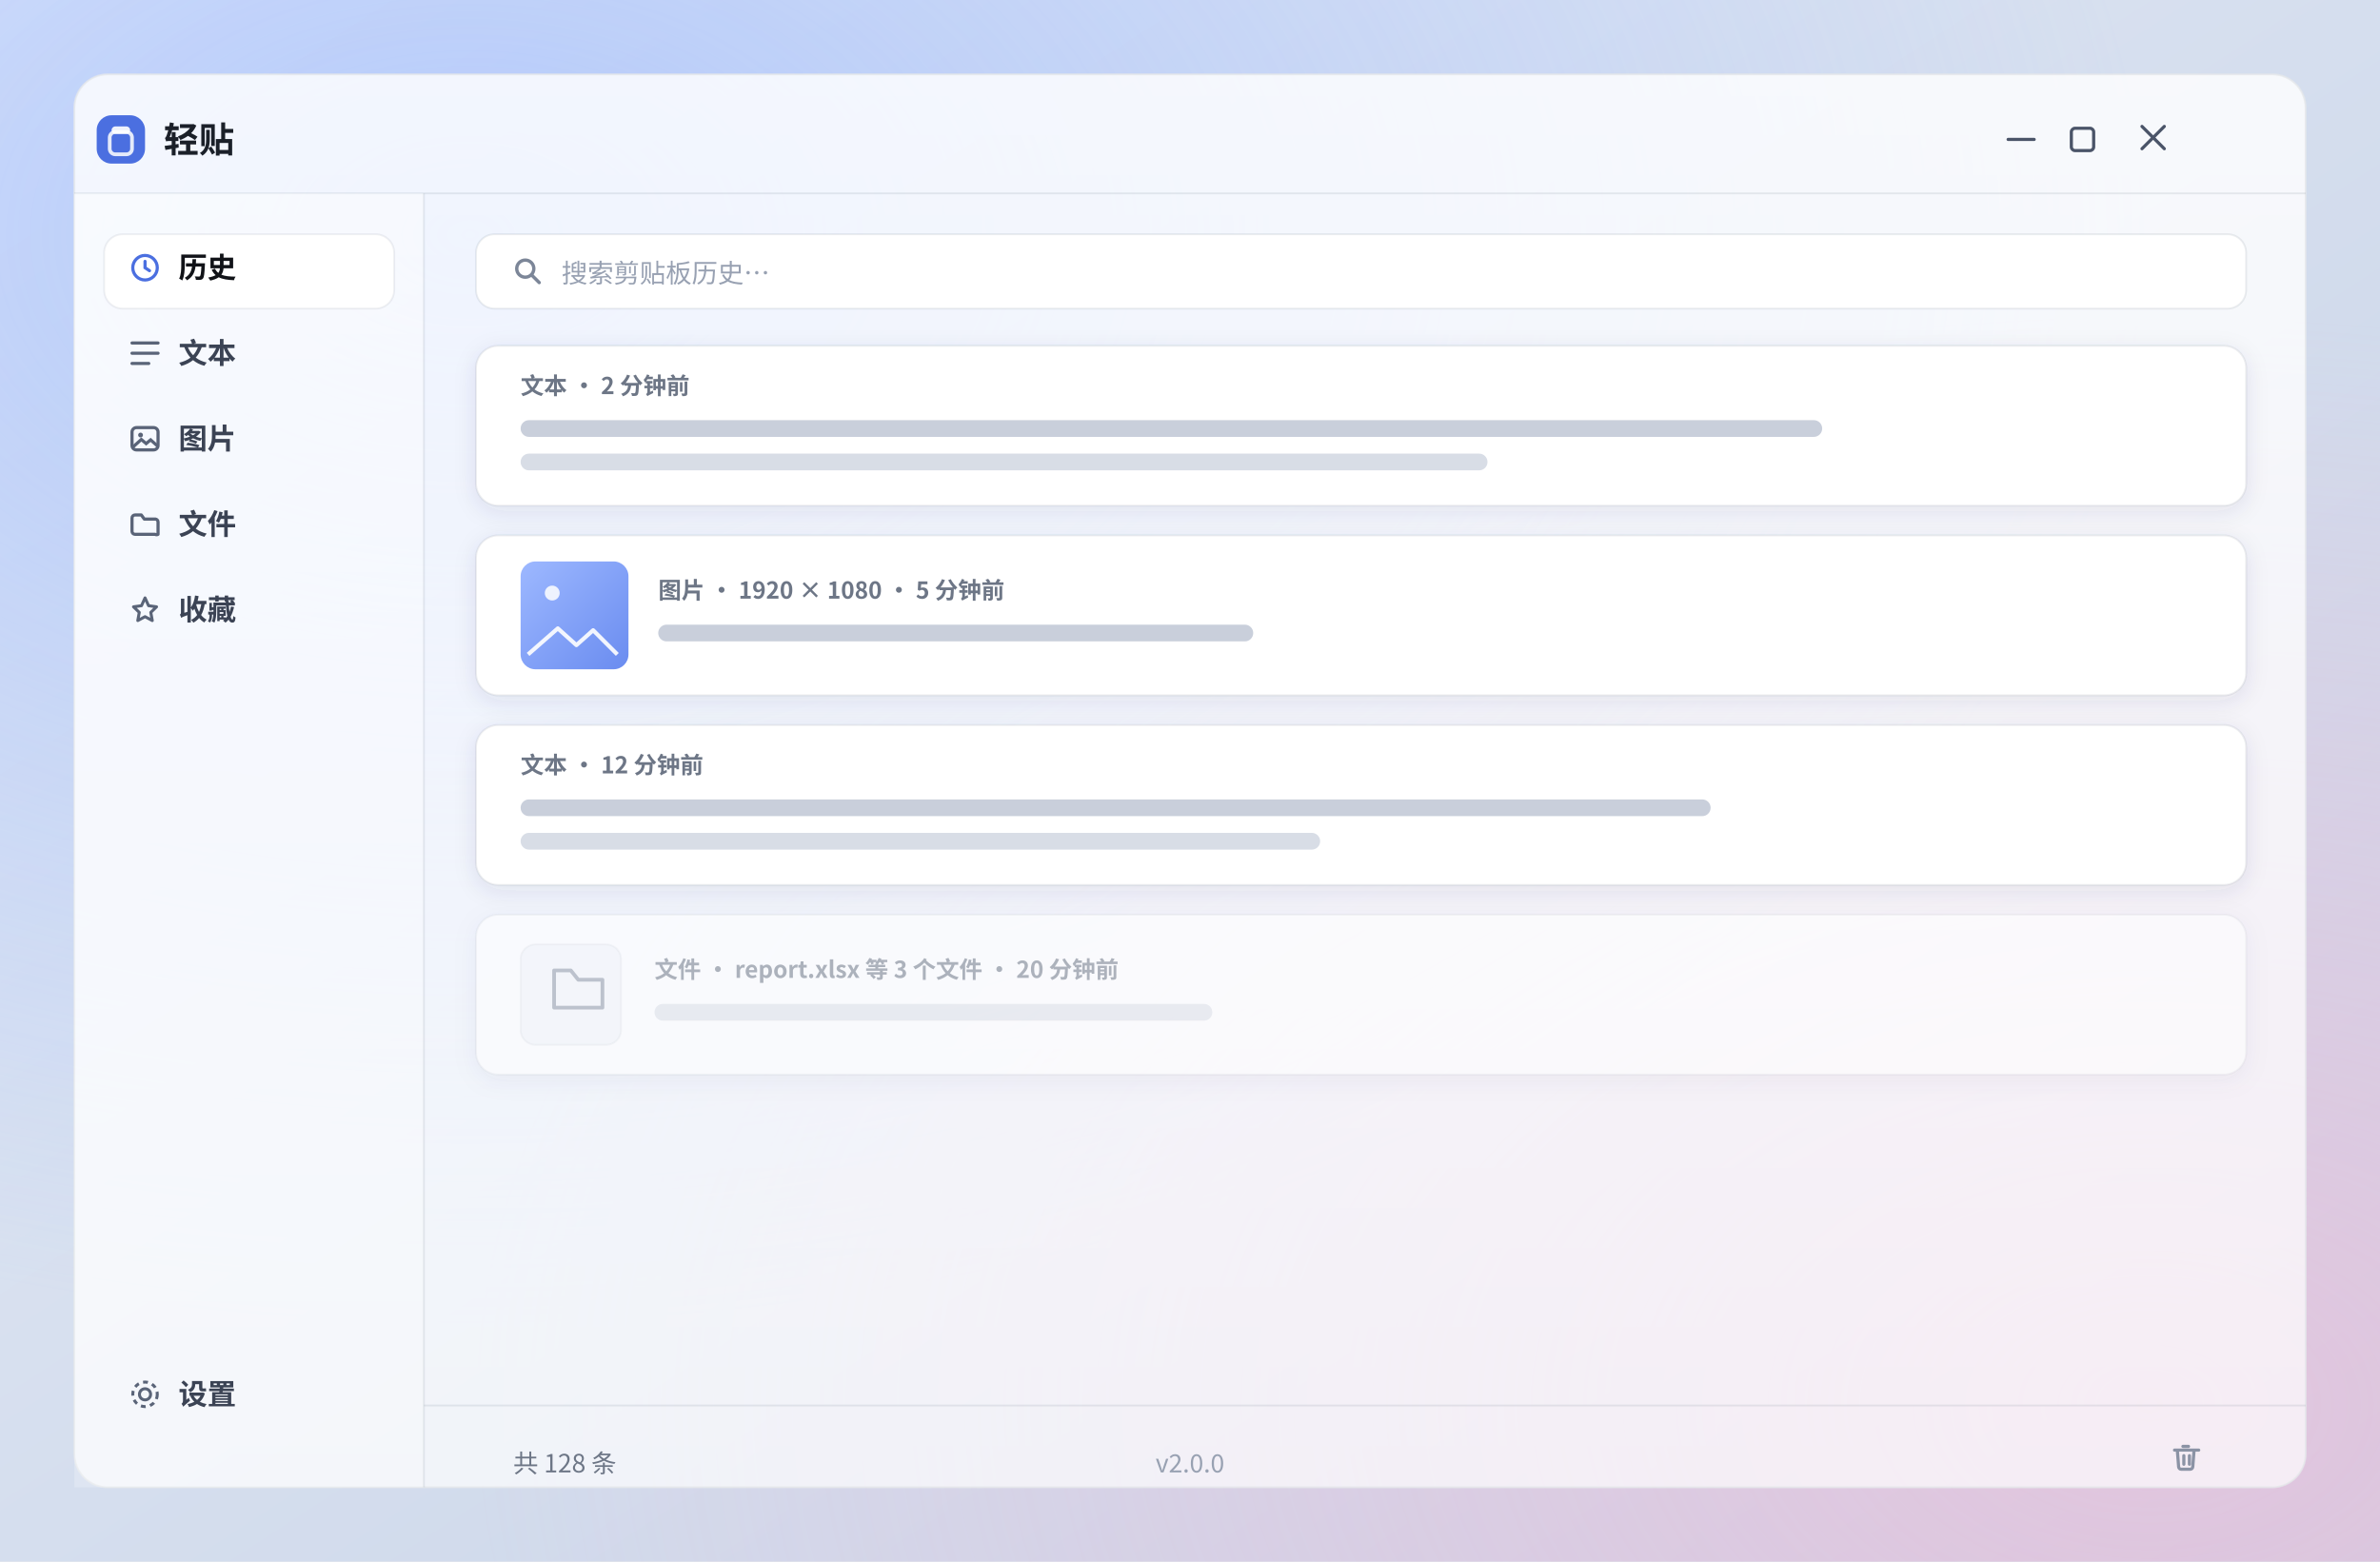
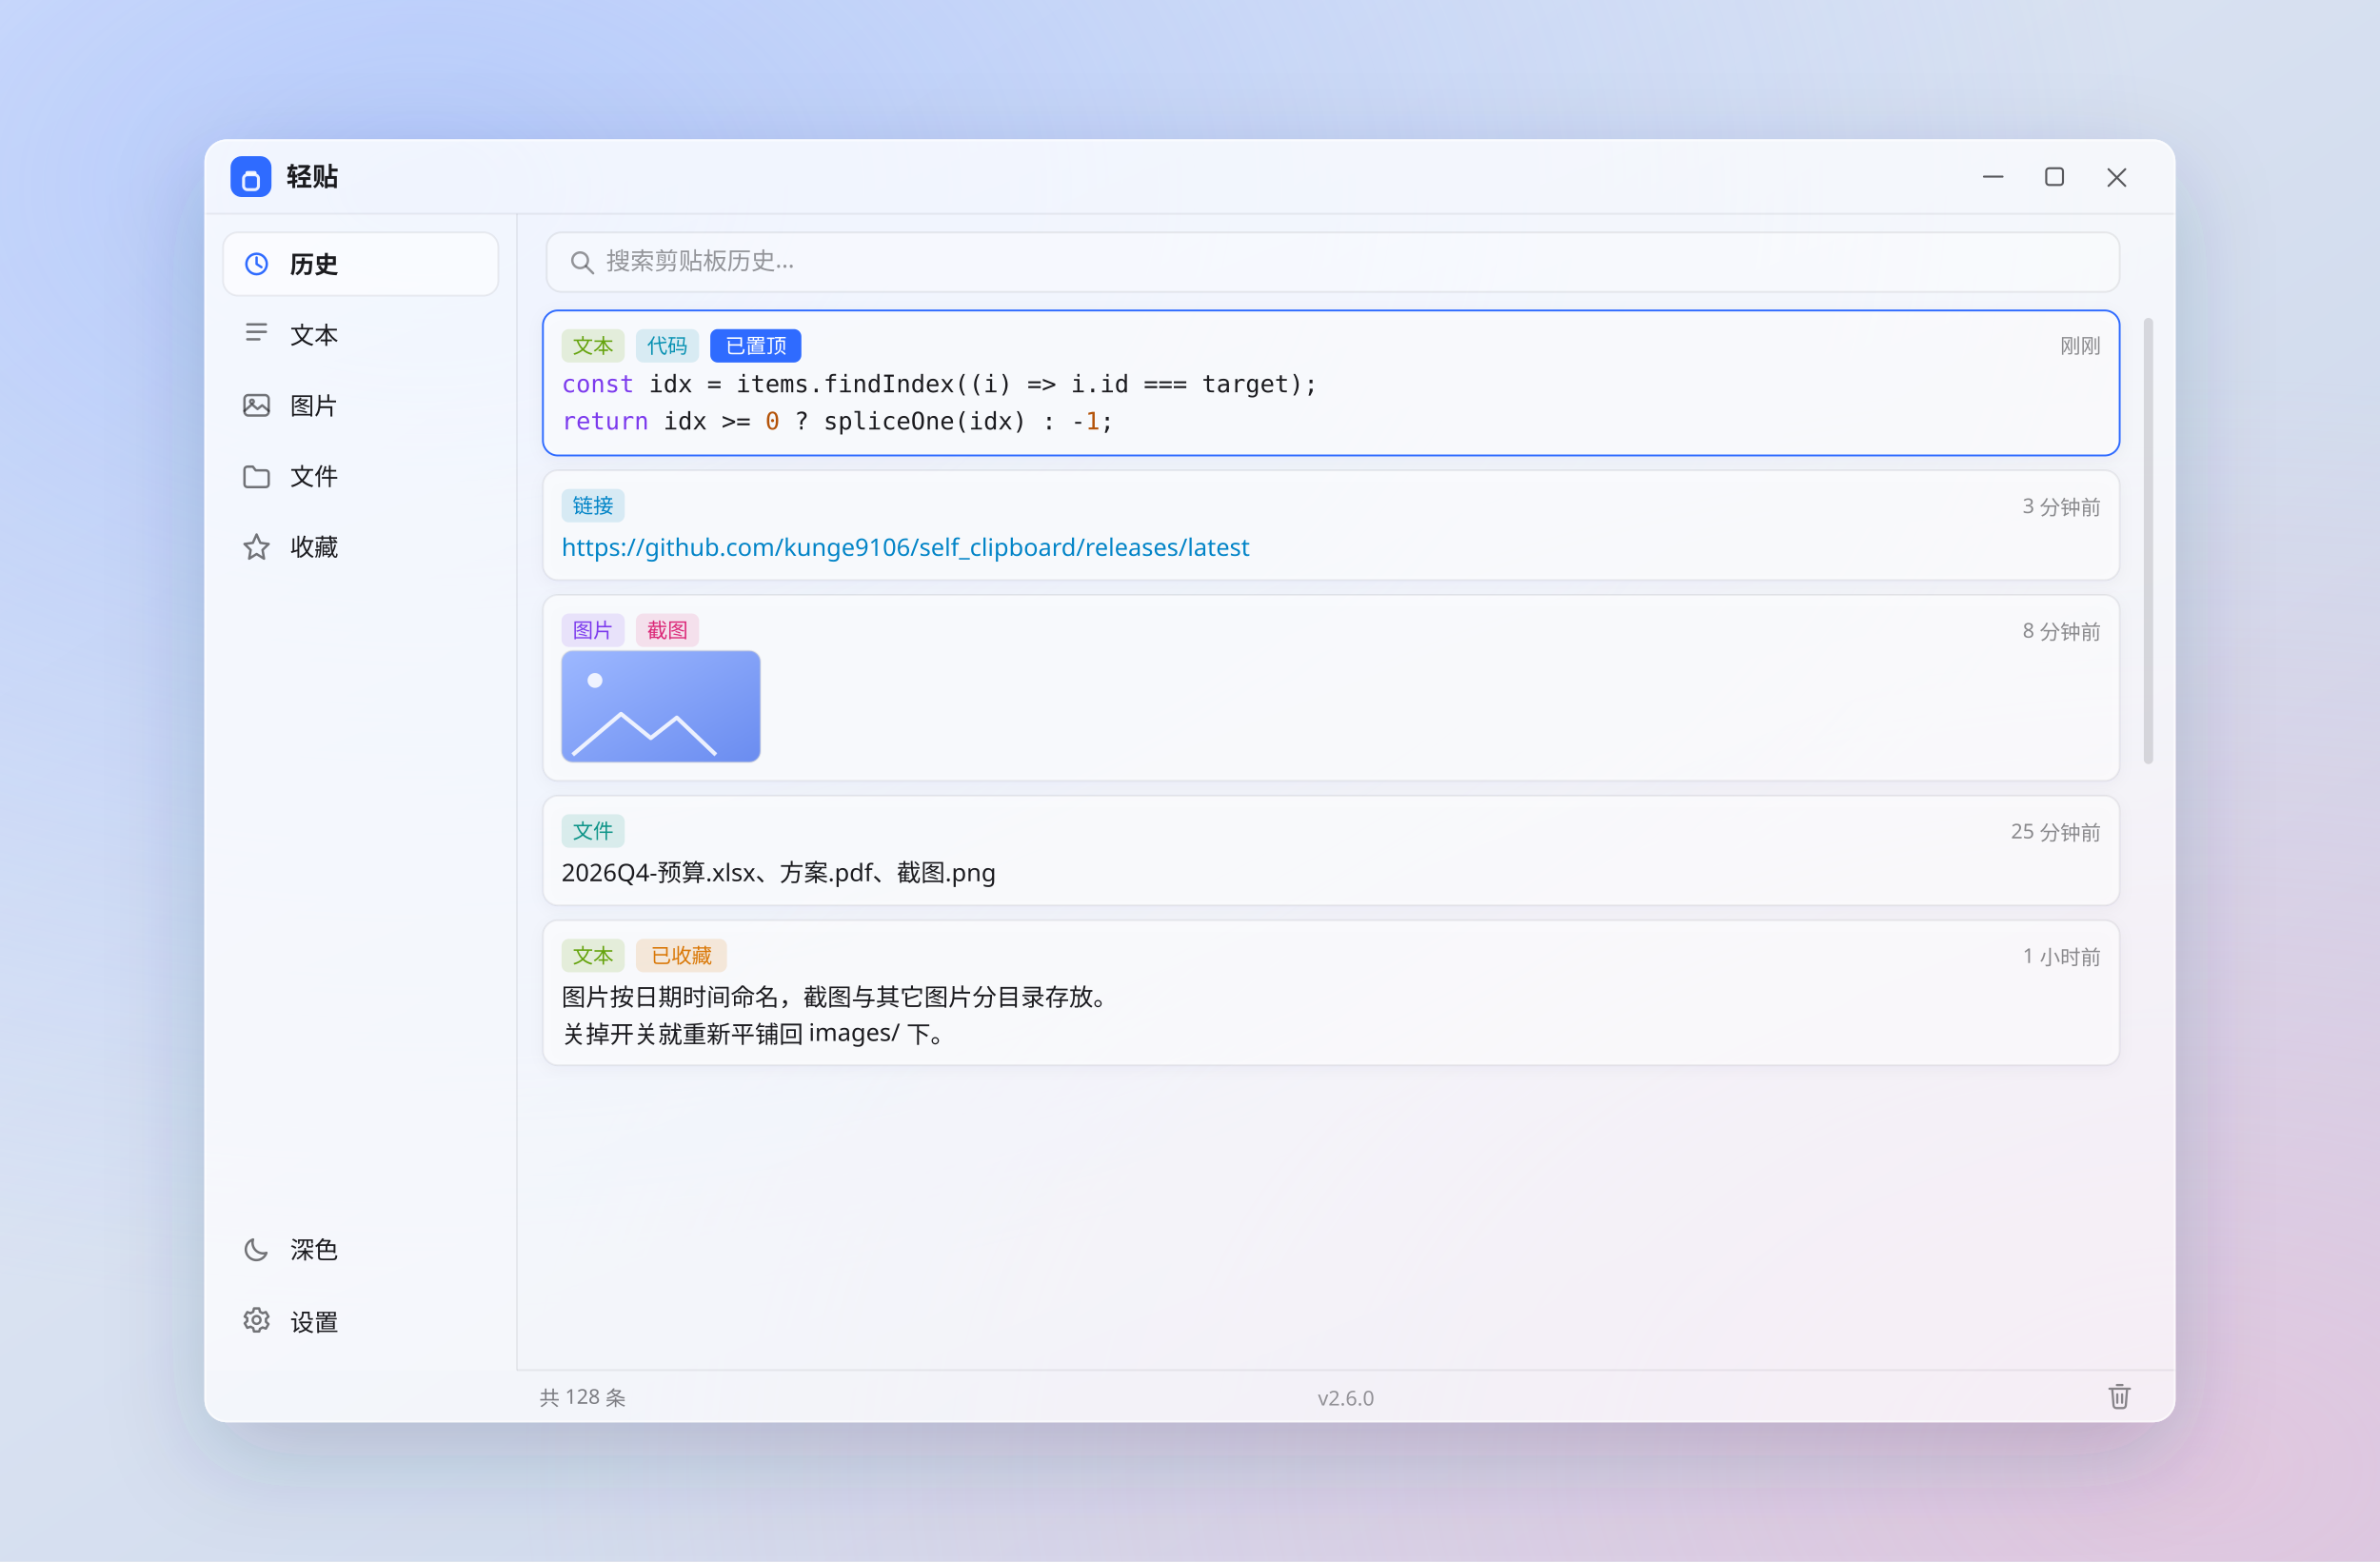
- <svg xmlns="http://www.w3.org/2000/svg" width="1280" height="840" viewBox="0 0 1280 840" role="img" aria-label="轻贴主界面示意：左侧为历史/文本/图片/文件/收藏导航，右侧为搜索与剪贴板历史列表">
+ <svg xmlns="http://www.w3.org/2000/svg" width="1280" height="840" viewBox="0 0 1280 840" role="img" aria-label="轻贴主界面：左侧为历史 / 文本 / 图片 / 文件 / 收藏导航，右侧为搜索框与历史条目列表，条目卡片上带类型、代码、链接、截图、已置顶、已收藏等徽章">
  <defs>
    <linearGradient id="wall" x1="0" y1="0" x2="1" y2="1">
-       <stop offset="0" stop-color="#e7edf7" />
-       <stop offset="0.5" stop-color="#d5deee" />
-       <stop offset="1" stop-color="#c3cfe4" />
+       <stop offset="0" stop-color="#e9eef8" />
+       <stop offset="0.45" stop-color="#d8e1f1" />
+       <stop offset="1" stop-color="#c6d1e6" />
    </linearGradient>
-     <radialGradient id="blobA" cx="0.2" cy="0.15" r="0.7">
+     <radialGradient id="blobA" cx="0.18" cy="0.12" r="0.72">
      <stop offset="0" stop-color="#8fb0ff" stop-opacity="0.55" />
      <stop offset="1" stop-color="#8fb0ff" stop-opacity="0" />
    </radialGradient>
-     <radialGradient id="blobB" cx="0.9" cy="0.9" r="0.7">
-       <stop offset="0" stop-color="#ffb9d6" stop-opacity="0.5" />
+     <radialGradient id="blobB" cx="0.92" cy="0.94" r="0.7">
+       <stop offset="0" stop-color="#ffb9d6" stop-opacity="0.45" />
      <stop offset="1" stop-color="#ffb9d6" stop-opacity="0" />
    </radialGradient>
-     <linearGradient id="sheet" x1="0" y1="0" x2="0" y2="1">
-       <stop offset="0" stop-color="#ffffff" stop-opacity="0.82" />
-       <stop offset="1" stop-color="#ffffff" stop-opacity="0.68" />
-     </linearGradient>
-     <linearGradient id="side" x1="0" y1="0" x2="0" y2="1">
-       <stop offset="0" stop-color="#ffffff" stop-opacity="0.42" />
-       <stop offset="1" stop-color="#ffffff" stop-opacity="0.22" />
+     <linearGradient id="glass" x1="0" y1="0" x2="0.6" y2="1">
+       <stop offset="0" stop-color="#ffffff" stop-opacity="0.74" />
+       <stop offset="1" stop-color="#ffffff" stop-opacity="0.58" />
    </linearGradient>
    <linearGradient id="thumb" x1="0" y1="0" x2="1" y2="1">
      <stop offset="0" stop-color="#9db8ff" />
      <stop offset="1" stop-color="#6a8cf0" />
    </linearGradient>
-     <filter id="cardShadow" x="-10%" y="-20%" width="120%" height="160%">
-       <feDropShadow dx="0" dy="3" stdDeviation="6" flood-color="#33406b" flood-opacity="0.10" />
+     <filter id="winShadow" x="-8%" y="-8%" width="116%" height="120%">
+       <feDropShadow dx="0" dy="18" stdDeviation="26" flood-color="#2b3a5c" flood-opacity="0.20" />
    </filter>
+     <filter id="cardShadow" x="-10%" y="-25%" width="120%" height="170%">
+       <feDropShadow dx="0" dy="2" stdDeviation="4" flood-color="#33406b" flood-opacity="0.07" />
+     </filter>
+     <clipPath id="winClip">
+       <rect x="0" y="0" width="1060" height="690" rx="12" />
+     </clipPath>
  </defs>
  <rect width="1280" height="840" fill="url(#wall)" />
  <rect width="1280" height="840" fill="url(#blobA)" />
  <rect width="1280" height="840" fill="url(#blobB)" />
-   <rect x="40" y="40" width="1200" height="760" rx="18" fill="url(#sheet)" stroke="#ffffff" stroke-opacity="0.75" />
-   <rect x="40" y="40" width="1200" height="760" rx="18" fill="none" stroke="#3a465e" stroke-opacity="0.10" />
-   <g>
-     <rect x="52" y="62" width="26" height="26" rx="8" fill="#4b6fe0" />
-     <rect x="60" y="68" width="10" height="4" rx="2" fill="#fff" fill-opacity="0.9" />
-     <rect x="59" y="71" width="12" height="12" rx="3" fill="none" stroke="#fff" stroke-opacity="0.85" stroke-width="2" />
-     <text x="88" y="82" font-family="'PingFang SC','Microsoft YaHei','Noto Sans CJK SC',sans-serif" font-size="19" font-weight="600" fill="#1b2029">轻贴</text>
-     <g fill="none" stroke="#4a5468" stroke-width="1.7" stroke-linecap="round">
-       <path d="M1080 75h14" />
-       <rect x="1114" y="69" width="12" height="12" rx="2" />
-       <path d="M1152 68l12 12M1164 68l-12 12" />
+   <g transform="translate(110 75)">
+     <rect x="0" y="0" width="1060" height="690" rx="12" fill="#ffffff" filter="url(#winShadow)" />
+     <g clip-path="url(#winClip)">
+       <g opacity="0.75">
+         <rect x="-110" y="-75" width="1280" height="840" fill="url(#wall)" />
+         <rect x="-110" y="-75" width="1280" height="840" fill="url(#blobA)" />
+         <rect x="-110" y="-75" width="1280" height="840" fill="url(#blobB)" />
+       </g>
+       <rect x="0" y="0" width="1060" height="690" fill="url(#glass)" />
+       <g>
+         <rect x="14" y="9" width="22" height="22" rx="6" fill="#2f6bff" />
+         <rect x="22" y="17" width="6" height="2" rx="1" fill="#ffffff" fill-opacity="0.92" />
+         <rect x="21" y="19" width="8" height="8" rx="2" fill="none" stroke="#ffffff" stroke-opacity="0.9" stroke-width="1.6" />
+         <text x="44" y="25" font-family="'Microsoft YaHei UI','Microsoft YaHei','PingFang SC',sans-serif" font-size="14" font-weight="600" fill="#1b1b1f">轻贴</text>
+         <g fill="none" stroke="#1b1b1f" stroke-opacity="0.72" stroke-width="1.1" stroke-linecap="round">
+           <path d="M957 20h10" />
+           <rect x="990.5" y="15.5" width="9" height="9" rx="1.5" />
+           <path d="M1024 16l9 9M1033 16l-9 9" />
+         </g>
+       </g>
+       <path d="M0 40h1060" stroke="rgba(27,27,31,0.07)" />
+       <g>
+         <rect x="0" y="40" width="168" height="622" fill="#ffffff" fill-opacity="0.16" />
+         <path d="M168 40v622" stroke="rgba(27,27,31,0.07)" />
+         <rect x="10" y="50" width="148" height="34" rx="8" fill="#ffffff" fill-opacity="0.55" stroke="rgba(27,27,31,0.07)" />
+         <g fill="none" stroke="#2f6bff" stroke-width="1.3" stroke-linecap="round" stroke-linejoin="round">
+           <circle cx="28" cy="67" r="5.5" />
+           <path d="M28 63.5v3.5l2.6 1.7" />
+         </g>
+         <text x="46" y="72" font-family="'Microsoft YaHei UI','Microsoft YaHei','PingFang SC',sans-serif" font-size="13" font-weight="700" fill="#1b1b1f">历史</text>
+         <g fill="none" stroke="#1b1b1f" stroke-opacity="0.6" stroke-width="1.3" stroke-linecap="round" stroke-linejoin="round">
+           <g transform="translate(20 97)">
+             <path d="M3 2.5h10M3 6.5h10M3 10.5h6.5" />
+           </g>
+           <g transform="translate(20 135)">
+             <rect x="1.5" y="2.5" width="13" height="11" rx="2" />
+             <circle cx="5.5" cy="6" r="1" />
+             <path d="M1.5 11l4-3.5 3 2.5 2.5-2 3.5 3" />
+           </g>
+           <g transform="translate(20 173)">
+             <path d="M1.5 4.5A1.5 1.5 0 013 3h3l1.5 2H13a1.5 1.5 0 011.5 1.5v6A1.5 1.5 0 0113 14H3a1.5 1.5 0 01-1.5-1.5z" />
+           </g>
+           <g transform="translate(20 211)">
+             <path d="M8 1.5l2 4.5 4.5.6-3.3 3.2.8 4.7L8 12l-4 2.5.8-4.7L1.5 6.6 6 6z" />
+           </g>
+         </g>
+         <g font-family="'Microsoft YaHei UI','Microsoft YaHei','PingFang SC',sans-serif" font-size="13" font-weight="500" fill="#1b1b1f">
+           <text x="46" y="110">文本</text>
+           <text x="46" y="148">图片</text>
+           <text x="46" y="186">文件</text>
+           <text x="46" y="224">收藏</text>
+         </g>
+         <g fill="none" stroke="#1b1b1f" stroke-opacity="0.6" stroke-width="1.3" stroke-linecap="round" stroke-linejoin="round">
+           <g transform="translate(20 589)">
+             <path d="M13.3 9.9A5.7 5.7 0 016.1 2.7a5.7 5.7 0 107.2 7.2z" />
+           </g>
+           <g transform="translate(20 627)">
+             <path d="M6.6 1.8h2.8l.42 1.85c.5.17.96.42 1.37.74l1.8-.62 1.4 2.42-1.38 1.23a5.3 5.3 0 010 1.56l1.38 1.23-1.4 2.42-1.8-.62c-.41.32-.87.57-1.37.74L9.4 14.2H6.6l-.42-1.85a5.3 5.3 0 01-1.37-.74l-1.8.62-1.4-2.42 1.38-1.23a5.3 5.3 0 010-1.56L1.61 6.19l1.4-2.42 1.8.62c.41-.32.87-.57 1.37-.74z" />
+             <circle cx="8" cy="8" r="2.1" />
+           </g>
+         </g>
+         <g font-family="'Microsoft YaHei UI','Microsoft YaHei','PingFang SC',sans-serif" font-size="13" font-weight="500" fill="#1b1b1f">
+           <text x="46" y="602">深色</text>
+           <text x="46" y="641">设置</text>
+         </g>
+       </g>
+       <rect x="184" y="50" width="846" height="32" rx="8" fill="#ffffff" fill-opacity="0.34" stroke="rgba(27,27,31,0.08)" />
+       <g fill="none" stroke="#1b1b1f" stroke-opacity="0.45" stroke-width="1.3" stroke-linecap="round">
+         <circle cx="202" cy="65" r="4.2" />
+         <path d="M205.2 68.2L209 72" />
+       </g>
+       <text x="216" y="70" font-family="'Microsoft YaHei UI','Microsoft YaHei','PingFang SC',sans-serif" font-size="13" fill="#1b1b1f" fill-opacity="0.45">搜索剪贴板历史…</text>
+       <g>
+         <rect x="182" y="92" width="848" height="78" rx="8" fill="#ffffff" fill-opacity="0.58" stroke="#2f6bff" filter="url(#cardShadow)" />
+         <rect x="192" y="102" width="34" height="18" rx="4" fill="rgba(101,163,13,0.14)" />
+         <text x="209" y="115" text-anchor="middle" font-family="'Microsoft YaHei UI','Microsoft YaHei','PingFang SC',sans-serif" font-size="11" fill="#65a30d">文本</text>
+         <rect x="232" y="102" width="34" height="18" rx="4" fill="rgba(8,145,178,0.13)" />
+         <text x="249" y="115" text-anchor="middle" font-family="'Microsoft YaHei UI','Microsoft YaHei','PingFang SC',sans-serif" font-size="11" fill="#0891b2">代码</text>
+         <rect x="272" y="102" width="49" height="18" rx="4" fill="#2f6bff" />
+         <text x="296.5" y="115" text-anchor="middle" font-family="'Microsoft YaHei UI','Microsoft YaHei','PingFang SC',sans-serif" font-size="11" font-weight="500" fill="#ffffff">已置顶</text>
+         <text x="1020" y="115" text-anchor="end" font-family="'Microsoft YaHei UI','Microsoft YaHei','PingFang SC',sans-serif" font-size="11" fill="#1b1b1f" fill-opacity="0.5">刚刚</text>
+         <text x="192" y="136" font-family="ui-monospace,'Cascadia Mono',Consolas,monospace" font-size="13" fill="#1b1b1f">
+           <tspan fill="#7c3aed">const</tspan> idx = items.findIndex((i) =&gt; i.id === target);</text>
+         <text x="192" y="156" font-family="ui-monospace,'Cascadia Mono',Consolas,monospace" font-size="13" fill="#1b1b1f">
+           <tspan fill="#7c3aed">return</tspan> idx &gt;= <tspan fill="#b45309">0</tspan> ? spliceOne(idx) : -<tspan fill="#b45309">1</tspan>;</text>
+       </g>
+       <g>
+         <rect x="182" y="178" width="848" height="59" rx="8" fill="#ffffff" fill-opacity="0.58" stroke="rgba(27,27,31,0.07)" filter="url(#cardShadow)" />
+         <rect x="192" y="188" width="34" height="18" rx="4" fill="rgba(2,132,199,0.13)" />
+         <text x="209" y="201" text-anchor="middle" font-family="'Microsoft YaHei UI','Microsoft YaHei','PingFang SC',sans-serif" font-size="11" fill="#0284c7">链接</text>
+         <text x="1020" y="201" text-anchor="end" font-family="'Microsoft YaHei UI','Microsoft YaHei','PingFang SC',sans-serif" font-size="11" fill="#1b1b1f" fill-opacity="0.5">3 分钟前</text>
+         <text x="192" y="224" font-family="'Microsoft YaHei UI','Microsoft YaHei','PingFang SC',sans-serif" font-size="13" fill="#0284c7">https://github.com/kunge9106/self_clipboard/releases/latest</text>
+       </g>
+       <g>
+         <rect x="182" y="245" width="848" height="100" rx="8" fill="#ffffff" fill-opacity="0.58" stroke="rgba(27,27,31,0.07)" filter="url(#cardShadow)" />
+         <rect x="192" y="255" width="34" height="18" rx="4" fill="rgba(124,58,237,0.12)" />
+         <text x="209" y="268" text-anchor="middle" font-family="'Microsoft YaHei UI','Microsoft YaHei','PingFang SC',sans-serif" font-size="11" fill="#7c3aed">图片</text>
+         <rect x="232" y="255" width="34" height="18" rx="4" fill="rgba(219,39,119,0.12)" />
+         <text x="249" y="268" text-anchor="middle" font-family="'Microsoft YaHei UI','Microsoft YaHei','PingFang SC',sans-serif" font-size="11" fill="#db2777">截图</text>
+         <text x="1020" y="268" text-anchor="end" font-family="'Microsoft YaHei UI','Microsoft YaHei','PingFang SC',sans-serif" font-size="11" fill="#1b1b1f" fill-opacity="0.5">8 分钟前</text>
+         <g>
+           <rect x="192" y="275" width="107" height="60" rx="6" fill="url(#thumb)" stroke="rgba(255,255,255,0.35)" />
+           <circle cx="210" cy="291" r="4" fill="#ffffff" fill-opacity="0.85" />
+           <path d="M198 331l26-22 16 13 14-11 21 20" fill="none" stroke="#ffffff" stroke-opacity="0.85" stroke-width="2.2" stroke-linejoin="round" />
+           <rect x="192" y="275" width="107" height="60" rx="6" fill="none" stroke="rgba(27,27,31,0.08)" />
+         </g>
+       </g>
+       <g>
+         <rect x="182" y="353" width="848" height="59" rx="8" fill="#ffffff" fill-opacity="0.58" stroke="rgba(27,27,31,0.07)" filter="url(#cardShadow)" />
+         <rect x="192" y="363" width="34" height="18" rx="4" fill="rgba(13,148,136,0.13)" />
+         <text x="209" y="376" text-anchor="middle" font-family="'Microsoft YaHei UI','Microsoft YaHei','PingFang SC',sans-serif" font-size="11" fill="#0d9488">文件</text>
+         <text x="1020" y="376" text-anchor="end" font-family="'Microsoft YaHei UI','Microsoft YaHei','PingFang SC',sans-serif" font-size="11" fill="#1b1b1f" fill-opacity="0.5">25 分钟前</text>
+         <text x="192" y="399" font-family="'Microsoft YaHei UI','Microsoft YaHei','PingFang SC',sans-serif" font-size="13" fill="#1b1b1f">2026Q4-预算.xlsx、方案.pdf、截图.png</text>
+       </g>
+       <g>
+         <rect x="182" y="420" width="848" height="78" rx="8" fill="#ffffff" fill-opacity="0.58" stroke="rgba(27,27,31,0.07)" filter="url(#cardShadow)" />
+         <rect x="192" y="430" width="34" height="18" rx="4" fill="rgba(101,163,13,0.14)" />
+         <text x="209" y="443" text-anchor="middle" font-family="'Microsoft YaHei UI','Microsoft YaHei','PingFang SC',sans-serif" font-size="11" fill="#65a30d">文本</text>
+         <rect x="232" y="430" width="49" height="18" rx="4" fill="rgba(217,119,6,0.14)" />
+         <text x="256.5" y="443" text-anchor="middle" font-family="'Microsoft YaHei UI','Microsoft YaHei','PingFang SC',sans-serif" font-size="11" fill="#d97706">已收藏</text>
+         <text x="1020" y="443" text-anchor="end" font-family="'Microsoft YaHei UI','Microsoft YaHei','PingFang SC',sans-serif" font-size="11" fill="#1b1b1f" fill-opacity="0.5">1 小时前</text>
+         <text x="192" y="466" font-family="'Microsoft YaHei UI','Microsoft YaHei','PingFang SC',sans-serif" font-size="13" fill="#1b1b1f">图片按日期时间命名，截图与其它图片分目录存放。</text>
+         <text x="192" y="486" font-family="'Microsoft YaHei UI','Microsoft YaHei','PingFang SC',sans-serif" font-size="13" fill="#1b1b1f">关掉开关就重新平铺回 images/ 下。</text>
+       </g>
+       <rect x="1043" y="96" width="5" height="240" rx="2.5" fill="rgba(27,27,31,0.14)" />
+       <path d="M168 662h892" stroke="rgba(27,27,31,0.07)" />
+       <text x="180" y="681" font-family="'Microsoft YaHei UI','Microsoft YaHei','PingFang SC',sans-serif" font-size="11" fill="#1b1b1f" fill-opacity="0.55">共 128 条</text>
+       <text x="614" y="681" text-anchor="middle" font-family="'Microsoft YaHei UI','Microsoft YaHei','PingFang SC',sans-serif" font-size="11" fill="#1b1b1f" fill-opacity="0.45">v2.6.0</text>
+       <g transform="translate(1022 668)" fill="none" stroke="#1b1b1f" stroke-opacity="0.5" stroke-width="1.2" stroke-linecap="round" stroke-linejoin="round">
+         <path d="M2.5 4h11M6.5 2h3M4 4l.7 9a1.5 1.5 0 001.5 1.4h3.6a1.5 1.5 0 001.5-1.4L12 4M6.7 7v4.5M9.3 7v4.5" />
+       </g>
+       <rect x="0.5" y="0.5" width="1059" height="689" rx="11.5" fill="none" stroke="#ffffff" stroke-opacity="0.55" />
    </g>
  </g>
-   <path d="M40 104h1200" stroke="#3a465e" stroke-opacity="0.10" />
-   <rect x="40" y="104" width="188" height="696" fill="url(#side)" />
-   <path d="M228 104v696" stroke="#3a465e" stroke-opacity="0.10" />
-   <rect x="56" y="126" width="156" height="40" rx="10" fill="#ffffff" stroke="#3a465e" stroke-opacity="0.08" />
-   <g font-family="'PingFang SC','Microsoft YaHei','Noto Sans CJK SC',sans-serif" font-size="15.5">
-     <g transform="translate(70,136)">
-       <circle cx="8" cy="8" r="6.6" fill="none" stroke="#4b6fe0" stroke-width="1.7" />
-       <path d="M8 4.6V8l2.4 1.6" stroke="#4b6fe0" stroke-width="1.7" fill="none" stroke-linecap="round" />
-       <text x="26" y="13.5" fill="#111318" font-weight="700">历史</text>
-     </g>
-     <g transform="translate(70,182)" fill="#3b4354">
-       <path d="M1 2.5h14M1 8h14M1 13.5h9" stroke="#5a6478" stroke-width="1.7" fill="none" stroke-linecap="round" />
-       <text x="26" y="13.5" font-weight="600">文本</text>
-     </g>
-     <g transform="translate(70,228)" fill="#3b4354">
-       <rect x="1" y="2" width="14" height="12" rx="2.4" fill="none" stroke="#5a6478" stroke-width="1.7" />
-       <circle cx="5.6" cy="6" r="1.3" fill="#5a6478" />
-       <path d="M2 12l4-3.6 2.6 2.2 2.4-2 3.6 3.2" fill="none" stroke="#5a6478" stroke-width="1.7" stroke-linecap="round" />
-       <text x="26" y="13.5" font-weight="600">图片</text>
-     </g>
-     <g transform="translate(70,274)" fill="#3b4354">
-       <path d="M1 4.6A1.6 1.6 0 012.6 3h3.4l1.6 2.2h6A1.6 1.6 0 0115 6.8v6.6A1.6 1.6 0 0113.4 13.4H2.6A1.6 1.6 0 011 11.8z" fill="none" stroke="#5a6478" stroke-width="1.7" stroke-linejoin="round" />
-       <text x="26" y="13.5" font-weight="600">文件</text>
-     </g>
-     <g transform="translate(70,320)" fill="#3b4354">
-       <path d="M8 1.6l1.9 4.2 4.3.6-3.1 3 .8 4.4L8 11.7l-3.9 2.1.8-4.4-3.1-3 4.3-.6z" fill="none" stroke="#5a6478" stroke-width="1.6" stroke-linejoin="round" />
-       <text x="26" y="13.5" font-weight="600">收藏</text>
-     </g>
-     <g transform="translate(70,742)" fill="#3b4354">
-       <circle cx="8" cy="8" r="3" fill="none" stroke="#5a6478" stroke-width="1.6" />
-       <circle cx="8" cy="8" r="6.6" fill="none" stroke="#5a6478" stroke-width="1.6" stroke-dasharray="2.6 2.4" />
-       <text x="26" y="13.5" font-weight="600">设置</text>
-     </g>
-   </g>
-   <rect x="256" y="126" width="952" height="40" rx="10" fill="#ffffff" stroke="#3a465e" stroke-opacity="0.10" />
-   <g transform="translate(276,138)" fill="none" stroke="#7c8698" stroke-width="1.8">
-     <circle cx="6.5" cy="6.5" r="4.6" />
-     <path d="M10.2 10.2L14 14" stroke-linecap="round" />
-   </g>
-   <text x="302" y="152" font-family="'PingFang SC','Microsoft YaHei','Noto Sans CJK SC',sans-serif" font-size="14" fill="#98a1b2">搜索剪贴板历史…</text>
-   <g filter="url(#cardShadow)">
-     <rect x="256" y="186" width="952" height="86" rx="12" fill="#ffffff" stroke="#3a465e" stroke-opacity="0.09" />
-   </g>
-   <text x="280" y="212" font-family="'PingFang SC','Microsoft YaHei','Noto Sans CJK SC',sans-serif" font-size="12.5" font-weight="600" fill="#6d7686">文本 · 2 分钟前</text>
-   <rect x="280" y="226" width="700" height="9" rx="4.5" fill="#c9cfdb" />
-   <rect x="280" y="244" width="520" height="9" rx="4.5" fill="#d8dde6" />
-   <g filter="url(#cardShadow)">
-     <rect x="256" y="288" width="952" height="86" rx="12" fill="#ffffff" stroke="#3a465e" stroke-opacity="0.09" />
-   </g>
-   <rect x="280" y="302" width="58" height="58" rx="8" fill="url(#thumb)" />
-   <circle cx="297" cy="319" r="4" fill="#ffffff" fill-opacity="0.85" />
-   <path d="M284 352l16-14 10 9 9-8 13 13" fill="none" stroke="#ffffff" stroke-opacity="0.9" stroke-width="2.2" stroke-linejoin="round" />
-   <text x="354" y="322" font-family="'PingFang SC','Microsoft YaHei','Noto Sans CJK SC',sans-serif" font-size="12.5" font-weight="600" fill="#6d7686">图片 · 1920 × 1080 · 5 分钟前</text>
-   <rect x="354" y="336" width="320" height="9" rx="4.5" fill="#c9cfdb" />
-   <g filter="url(#cardShadow)">
-     <rect x="256" y="390" width="952" height="86" rx="12" fill="#ffffff" stroke="#3a465e" stroke-opacity="0.09" />
-   </g>
-   <text x="280" y="416" font-family="'PingFang SC','Microsoft YaHei','Noto Sans CJK SC',sans-serif" font-size="12.5" font-weight="600" fill="#6d7686">文本 · 12 分钟前</text>
-   <rect x="280" y="430" width="640" height="9" rx="4.5" fill="#c9cfdb" />
-   <rect x="280" y="448" width="430" height="9" rx="4.5" fill="#d8dde6" />
-   <g filter="url(#cardShadow)" opacity="0.55">
-     <rect x="256" y="492" width="952" height="86" rx="12" fill="#ffffff" stroke="#3a465e" stroke-opacity="0.09" />
-   </g>
-   <g opacity="0.55">
-     <rect x="280" y="508" width="54" height="54" rx="8" fill="#eef1f7" stroke="#3a465e" stroke-opacity="0.08" />
-     <path d="M298 522h9l4 5h13v15h-26z" fill="none" stroke="#8b93a5" stroke-width="2" stroke-linejoin="round" />
-     <text x="352" y="526" font-family="'PingFang SC','Microsoft YaHei','Noto Sans CJK SC',sans-serif" font-size="12.5" font-weight="600" fill="#6d7686">文件 · report.xlsx 等 3 个文件 · 20 分钟前</text>
-     <rect x="352" y="540" width="300" height="9" rx="4.5" fill="#d8dde6" />
-   </g>
-   <path d="M228 756h1012" stroke="#3a465e" stroke-opacity="0.10" />
-   <text x="276" y="792" font-family="'PingFang SC','Microsoft YaHei','Noto Sans CJK SC',sans-serif" font-size="13.5" fill="#6d7686">共 128 条</text>
-   <text x="640" y="792" text-anchor="middle" font-family="'PingFang SC','Microsoft YaHei','Noto Sans CJK SC',sans-serif" font-size="13.5" fill="#98a1b2">v2.0.0</text>
-   <g transform="translate(1168,776)" fill="none" stroke="#8b93a5" stroke-width="1.7" stroke-linecap="round">
-     <path d="M1.5 4h13M6 2h3M3 4l.7 9a1.4 1.4 0 001.4 1.3h4.8A1.4 1.4 0 0011.3 13L12 4M6.5 7v4.6M9.5 7v4.6" />
-   </g>
</svg>
